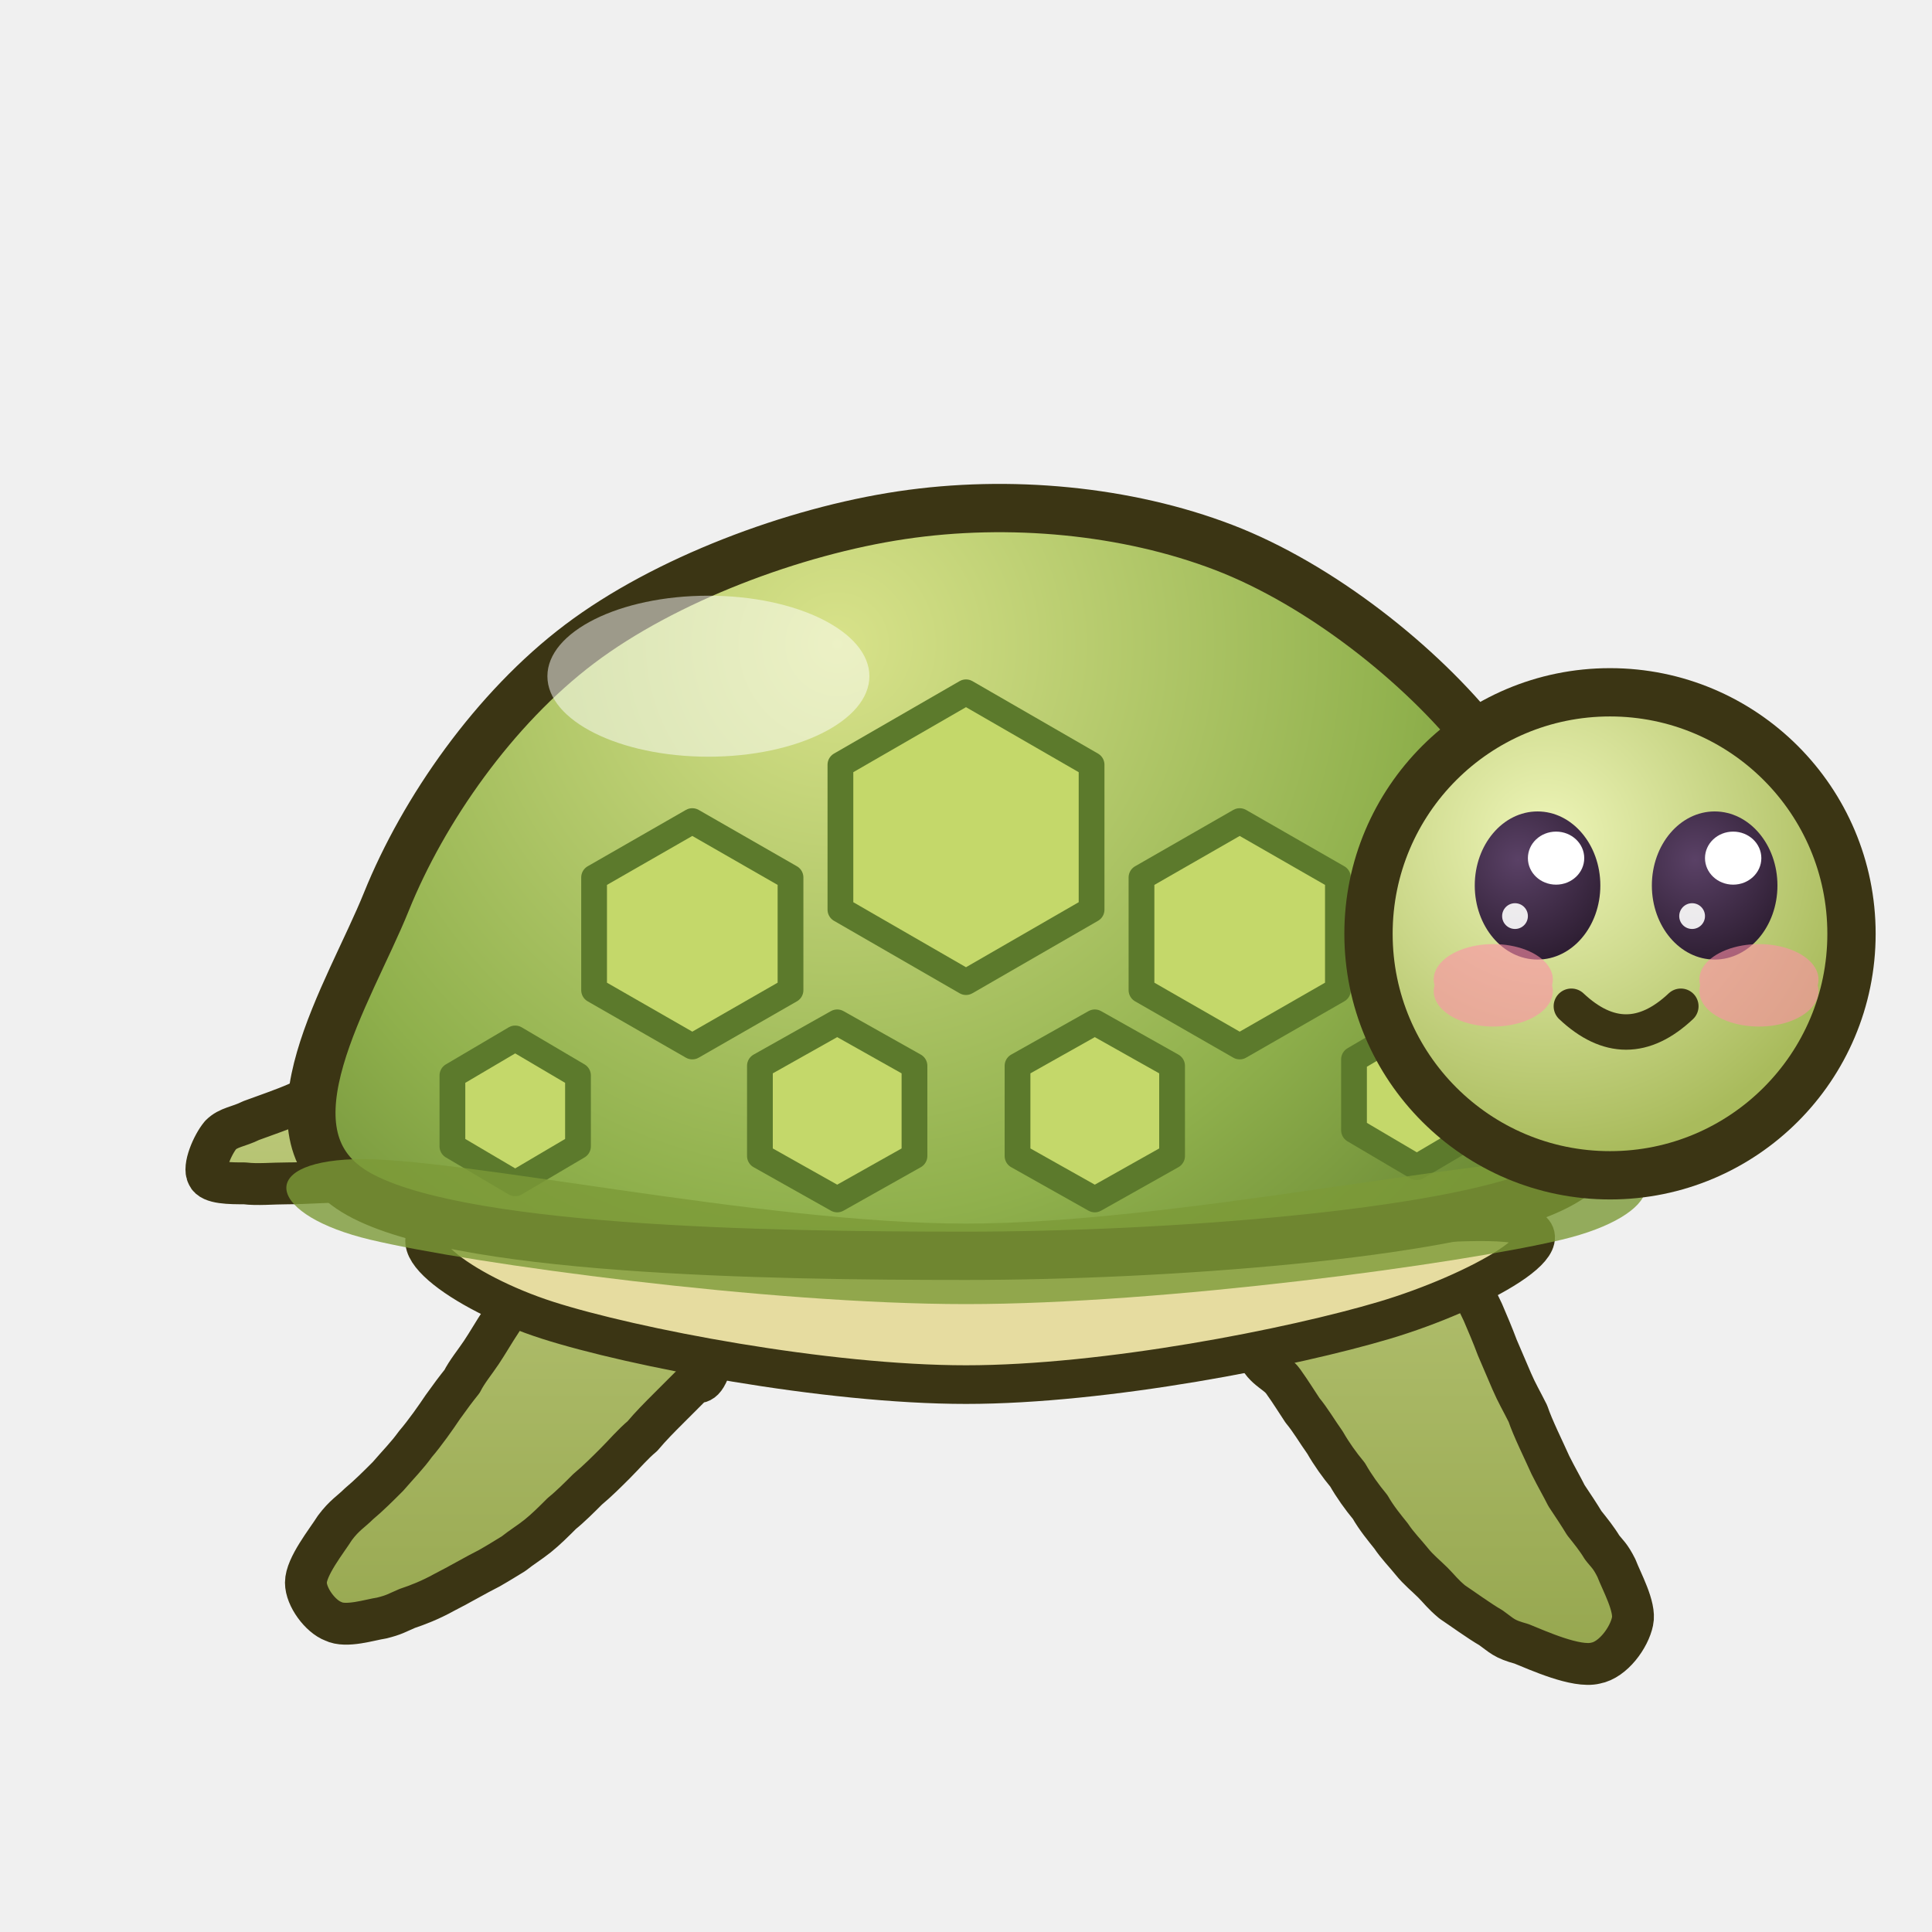
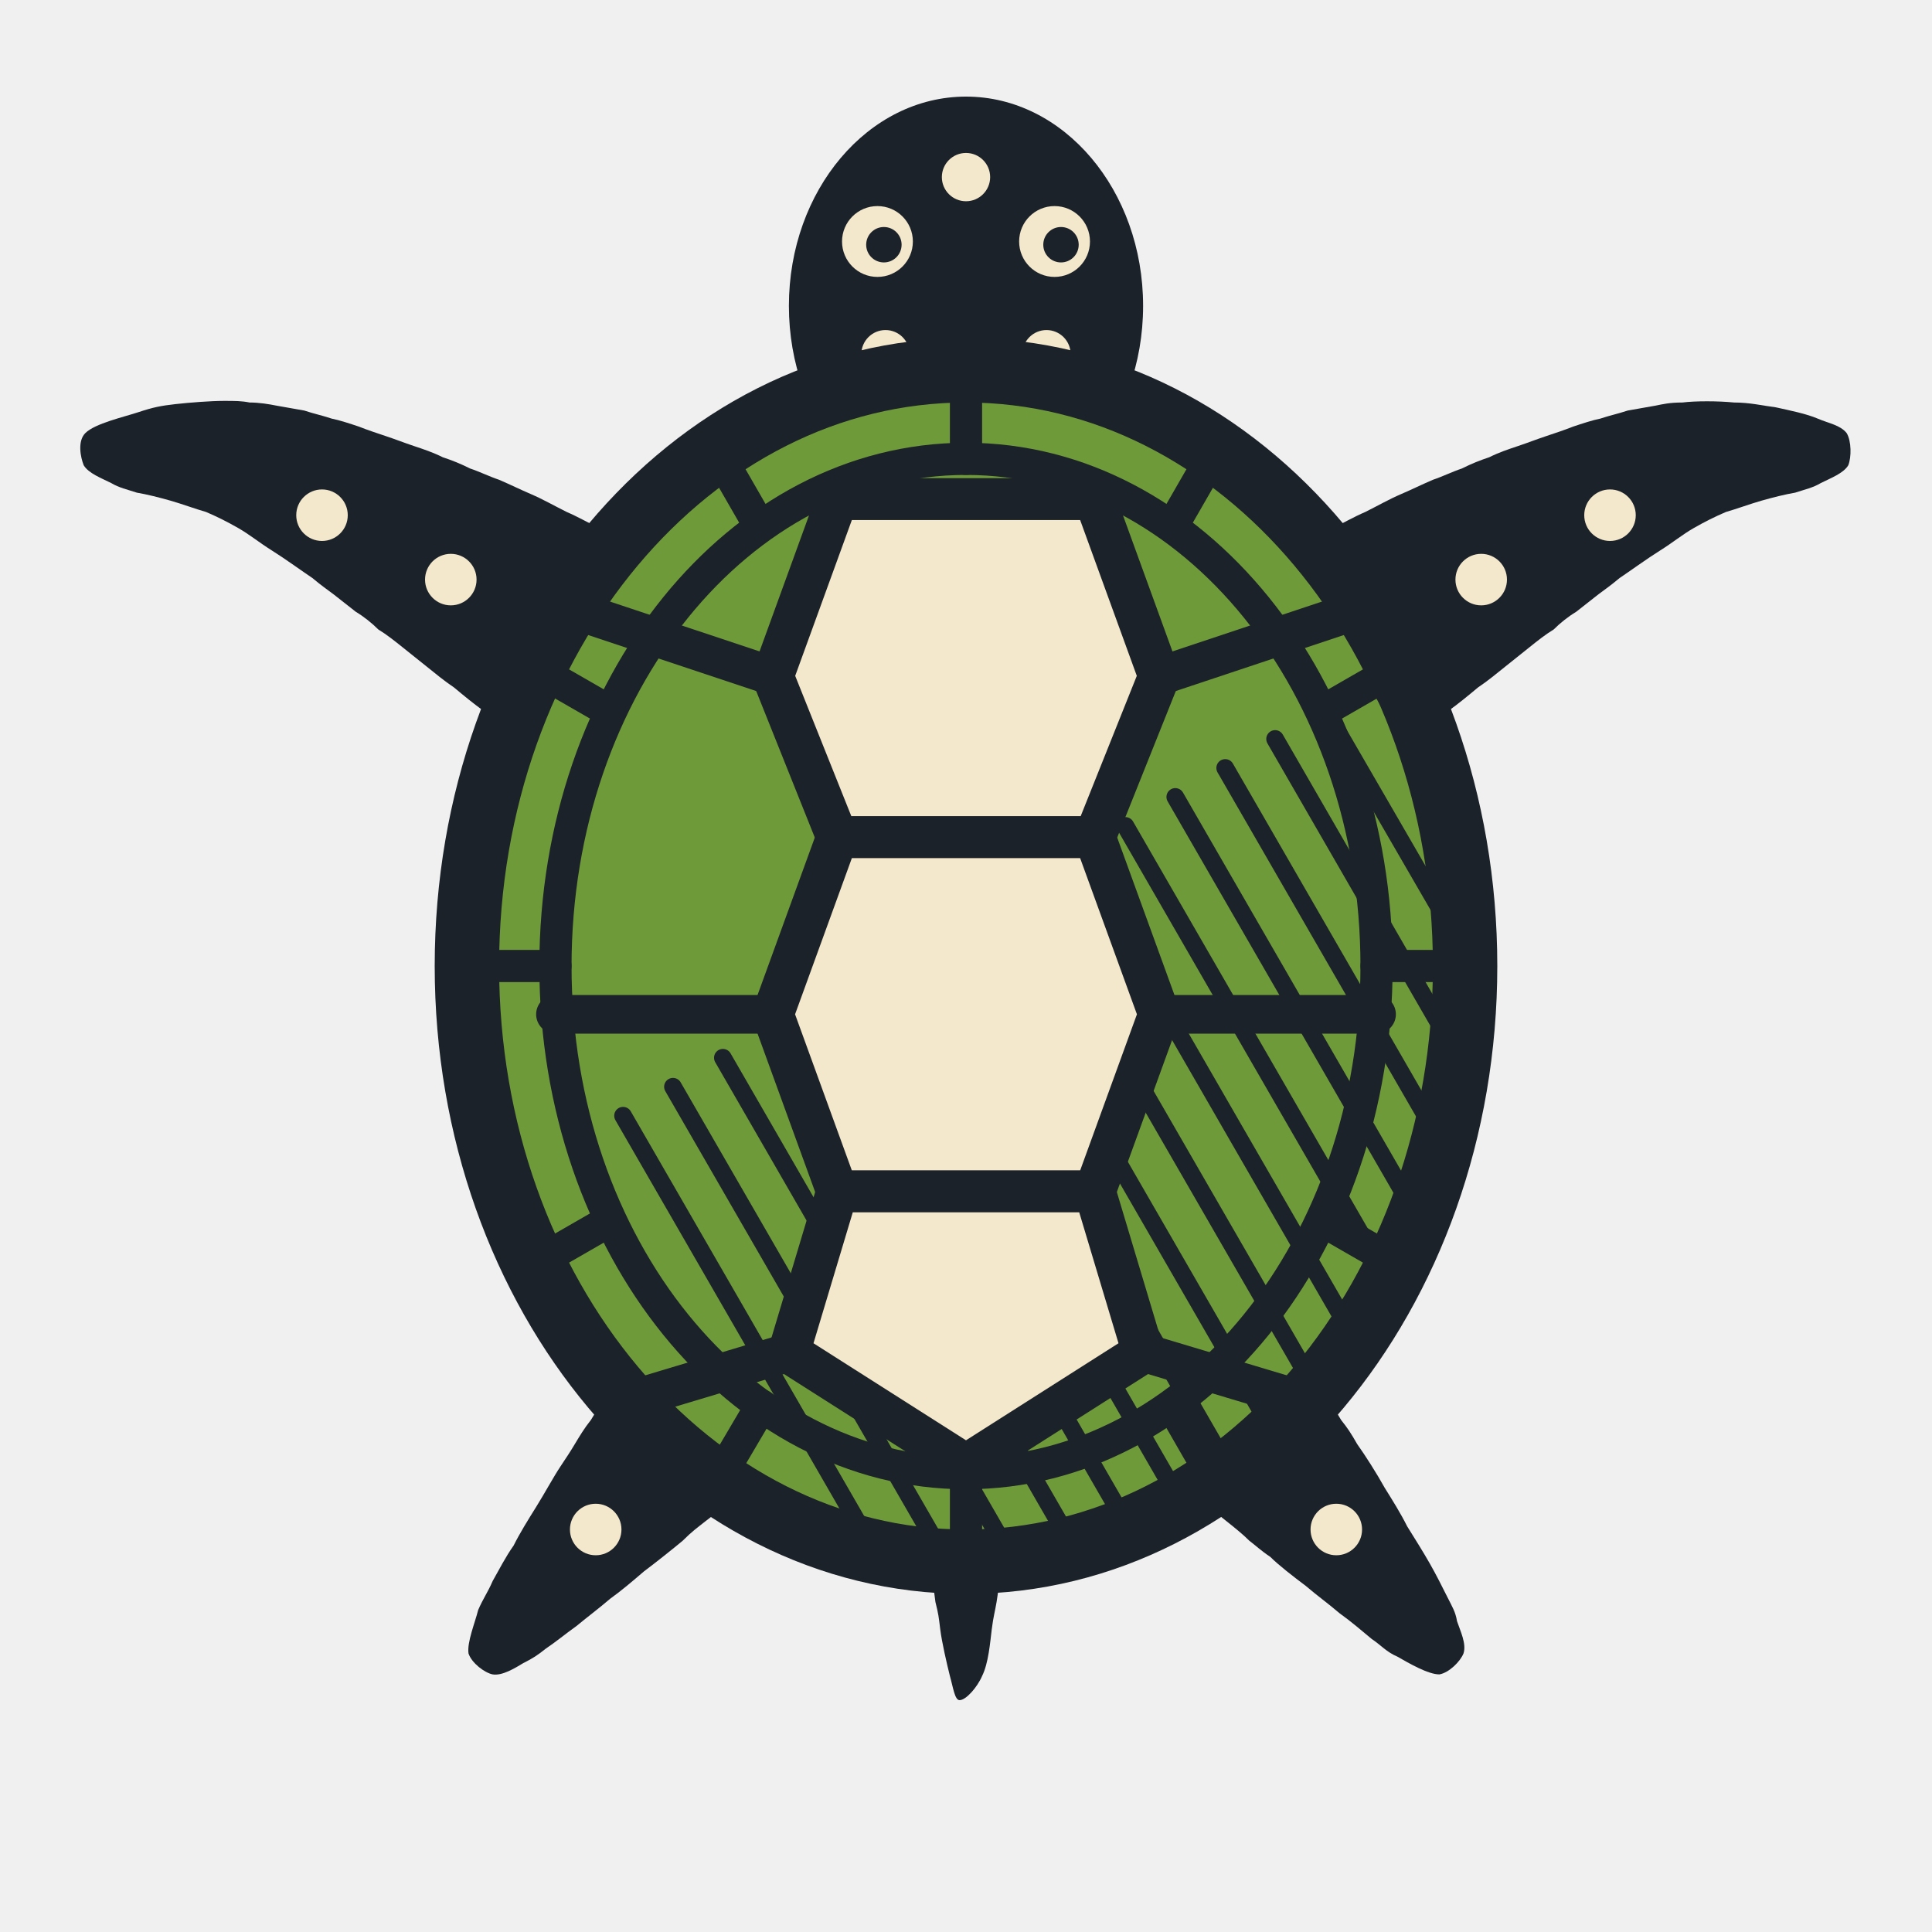
<svg xmlns="http://www.w3.org/2000/svg" viewBox="0 0 120 120" width="120" height="120">
  <defs>
-     <linearGradient id="turtleg0" gradientUnits="userSpaceOnUse" x1="0" y1="40" x2="0" y2="104">
-       <stop offset="0" stop-color="#d9e39a" />
-       <stop offset="1" stop-color="#95a64e" />
-     </linearGradient>
-     <linearGradient id="turtleg1" gradientUnits="userSpaceOnUse" x1="0" y1="40" x2="0" y2="104">
-       <stop offset="0" stop-color="#d9e39a" />
-       <stop offset="1" stop-color="#95a64e" />
-     </linearGradient>
-     <linearGradient id="turtleg2" gradientUnits="userSpaceOnUse" x1="0" y1="40" x2="0" y2="104">
-       <stop offset="0" stop-color="#d9e39a" />
-       <stop offset="1" stop-color="#95a64e" />
-     </linearGradient>
-     <radialGradient id="turtleg3" gradientUnits="userSpaceOnUse" cx="52" cy="40" r="60">
-       <stop offset="0" stop-color="#d8e28a" />
-       <stop offset="0.6" stop-color="#8fb04c" />
-       <stop offset="1" stop-color="#5c7a2c" />
-     </radialGradient>
-     <radialGradient id="turtleg4" gradientUnits="userSpaceOnUse" cx="96" cy="52" r="20">
-       <stop offset="0" stop-color="#eef5b8" />
-       <stop offset="1" stop-color="#a9bb5c" />
-     </radialGradient>
-     <radialGradient id="turtleg5" gradientUnits="userSpaceOnUse" cx="94.3" cy="53.4" r="6.9">
-       <stop offset="0" stop-color="#5a4166" />
-       <stop offset="1" stop-color="#2a1b2e" />
-     </radialGradient>
-     <radialGradient id="turtleg6" gradientUnits="userSpaceOnUse" cx="105.3" cy="53.4" r="6.9">
-       <stop offset="0" stop-color="#5a4166" />
-       <stop offset="1" stop-color="#2a1b2e" />
-     </radialGradient>
+     <clipPath id="turtlec0">
+       <path d="M29,60 A31,37 0 1,0 91,60 A31,37 0 1,0 29,60 Z" />
+     </clipPath>
+     <clipPath id="turtlec1">
+       <path d="M29,60 A31,37 0 1,0 91,60 A31,37 0 1,0 29,60 Z" />
+     </clipPath>
  </defs>
-   <path d="M35,75.9 C33.7,76.7 33.8,77.8 33.4,78.5 C33,79.2 32.7,79.6 32.3,80.2 C31.9,80.8 31.5,81.5 31.1,82.1 C30.7,82.7 30.3,83.4 29.9,84 C29.5,84.6 29,85.2 28.7,85.8 C28.3,86.3 28,86.7 27.5,87.4 C27.1,88 26.4,89 25.8,89.7 C25.3,90.4 24.7,91 24.1,91.7 C23.5,92.3 22.9,92.9 22.3,93.4 C21.8,93.9 21.4,94.1 20.8,94.9 C20.3,95.7 19,97.3 19,98.3 C19,99.2 19.9,100.4 20.7,100.7 C21.5,101.1 23,100.6 23.7,100.5 C24.5,100.3 24.6,100.2 25.3,99.9 C25.9,99.7 26.7,99.4 27.6,98.9 C28.4,98.5 29.6,97.8 30.4,97.4 C31.1,97 31.4,96.8 31.9,96.5 C32.4,96.1 32.9,95.8 33.4,95.4 C33.9,95 34.4,94.5 34.9,94 C35.4,93.6 36,93 36.5,92.5 C37.1,92 37.7,91.4 38.2,90.9 C38.8,90.3 39.3,89.7 39.9,89.2 C40.4,88.6 41,88 41.5,87.5 C42,87 42.5,86.5 42.9,86.1 C43.3,85.6 43.6,86.3 44.1,84.9 C44.6,83.5 46.6,79.6 46.1,77.7 C45.6,75.8 42.9,73.9 41,73.6 C39.2,73.3 36.2,75.1 35,75.9 Z" fill="url(#turtleg0)" stroke="#3b3514" stroke-width="2.6" stroke-linecap="round" stroke-linejoin="round" />
-   <path d="M77.9,83.4 C78.2,85 79.2,85.1 79.7,85.8 C80.2,86.5 80.5,87 80.9,87.6 C81.4,88.2 81.8,88.9 82.3,89.6 C82.7,90.3 83.2,91 83.7,91.6 C84.1,92.3 84.6,93 85.1,93.6 C85.5,94.3 86,94.9 86.4,95.4 C86.8,96 87.3,96.5 87.7,97 C88.1,97.5 88.6,97.9 89,98.3 C89.4,98.7 89.6,99 90.2,99.5 C90.8,99.9 91.9,100.7 92.6,101.1 C93.3,101.6 93.4,101.8 94.5,102.1 C95.5,102.5 97.9,103.6 99.1,103.3 C100.2,103.1 101.2,101.7 101.4,100.7 C101.6,99.8 100.7,98.2 100.4,97.4 C100,96.6 99.8,96.5 99.5,96.1 C99.2,95.6 98.8,95.1 98.4,94.6 C98.1,94.1 97.7,93.5 97.3,92.9 C97,92.3 96.7,91.8 96.3,91 C95.9,90.1 95.2,88.7 94.9,87.8 C94.5,87 94.2,86.5 93.9,85.8 C93.6,85.1 93.3,84.4 93,83.7 C92.7,82.9 92.4,82.2 92.1,81.5 C91.8,80.9 91.5,80.2 91.2,79.6 C91,79 91.8,79 90.6,77.9 C89.4,76.8 86.2,73.2 84.1,73 C82,72.8 79,74.7 78,76.4 C77,78.1 77.6,81.8 77.9,83.4 Z" fill="url(#turtleg1)" stroke="#3b3514" stroke-width="2.6" stroke-linecap="round" stroke-linejoin="round" />
-   <path d="M23.3,66.6 C22.4,66.5 22.2,67.1 21.4,67.5 C20.6,67.8 19.5,68.2 18.5,68.5 C17.6,68.9 16.4,69.3 15.6,69.6 C14.8,70 14.2,70 13.7,70.5 C13.2,71.1 12.6,72.5 12.9,73 C13.1,73.5 14.3,73.5 15.2,73.5 C16,73.6 16.9,73.5 17.9,73.5 C18.9,73.5 20.1,73.4 21.1,73.4 C22.1,73.4 22.8,73.7 23.8,73.4 C24.8,73 26.8,72.1 27.3,71.1 C27.8,70.2 27.3,68.4 26.6,67.7 C26,66.9 24.2,66.6 23.3,66.6 Z" fill="url(#turtleg2)" stroke="#3b3514" stroke-width="2.6" stroke-linecap="round" stroke-linejoin="round" />
-   <path d="M28,76 C23.7,76.7 28.7,80.3 34,82 C39.3,83.7 51.3,86 60,86 C68.7,86 80.3,83.7 86,82 C91.7,80.3 98.3,76.7 94,76 C89.7,75.3 71,78 60,78 C49,78 32.3,75.3 28,76 Z" fill="#e6dca0" stroke="#3b3514" stroke-width="2.4" stroke-linecap="round" stroke-linejoin="round" />
-   <path d="M22,74 C16,70.3 21.7,61.7 24,56 C26.3,50.3 30.7,44 36,40 C41.3,36 49.3,33 56,32 C62.7,31 70,31.7 76,34 C82,36.3 88.3,41.3 92,46 C95.7,50.7 97.3,57.3 98,62 C98.7,66.7 102.3,71.3 96,74 C89.7,76.7 72.3,78 60,78 C47.7,78 28,77.7 22,74 Z" fill="url(#turtleg3)" stroke="#3b3514" stroke-width="3" stroke-linecap="round" stroke-linejoin="round" />
-   <path d="M60,43 L67.8,47.5 L67.8,56.5 L60,61 L52.2,56.5 L52.2,47.5 Z" fill="#c4d86a" stroke="#5c7a2c" stroke-width="1.6" stroke-linecap="round" stroke-linejoin="round" />
-   <path d="M43,51 L49.1,54.5 L49.1,61.5 L43,65 L36.9,61.5 L36.9,54.5 Z" fill="#c4d86a" stroke="#5c7a2c" stroke-width="1.6" stroke-linecap="round" stroke-linejoin="round" />
-   <path d="M77,51 L83.1,54.5 L83.1,61.5 L77,65 L70.9,61.5 L70.9,54.5 Z" fill="#c4d86a" stroke="#5c7a2c" stroke-width="1.6" stroke-linecap="round" stroke-linejoin="round" />
-   <path d="M52,63.5 L56.8,66.2 L56.8,71.8 L52,74.5 L47.2,71.8 L47.2,66.2 Z" fill="#c4d86a" stroke="#5c7a2c" stroke-width="1.6" stroke-linecap="round" stroke-linejoin="round" />
-   <path d="M68,63.5 L72.8,66.2 L72.8,71.8 L68,74.5 L63.2,71.8 L63.2,66.2 Z" fill="#c4d86a" stroke="#5c7a2c" stroke-width="1.6" stroke-linecap="round" stroke-linejoin="round" />
-   <path d="M32,64.5 L35.9,66.8 L35.9,71.2 L32,73.5 L28.1,71.2 L28.1,66.8 Z" fill="#c4d86a" stroke="#5c7a2c" stroke-width="1.6" stroke-linecap="round" stroke-linejoin="round" />
-   <path d="M88,63.5 L91.9,65.8 L91.9,70.2 L88,72.5 L84.1,70.2 L84.1,65.8 Z" fill="#c4d86a" stroke="#5c7a2c" stroke-width="1.6" stroke-linecap="round" stroke-linejoin="round" />
-   <path d="M22,72 C28.2,71.8 47.3,76 60,76 C72.7,76 91.8,71.8 98,72 C104.2,72.2 103.3,75.5 97,77 C90.7,78.5 72.3,81 60,81 C47.7,81 29.3,78.5 23,77 C16.7,75.5 15.8,72.2 22,72 Z" fill="#7c9a38" fill-opacity="0.8" />
-   <path d="M34,42 A10,5 0 1,0 54,42 A10,5 0 1,0 34,42 Z" fill="#ffffff" fill-opacity="0.5" />
-   <path d="M85,58 A15,15 0 1,0 115,58 A15,15 0 1,0 85,58 Z" fill="url(#turtleg4)" stroke="#3b3514" stroke-width="3" stroke-linecap="round" stroke-linejoin="round" />
-   <path d="M91.6,55 A3.9,4.6 0 1,0 99.4,55 A3.9,4.6 0 1,0 91.6,55 Z" fill="url(#turtleg5)" />
-   <path d="M94.9,53.3 A1.7,1.6 0 1,0 98.4,53.3 A1.7,1.6 0 1,0 94.9,53.3 Z" fill="#ffffff" />
-   <path d="M93.3,56.9 A0.8,0.8 0 1,0 94.9,56.9 A0.8,0.8 0 1,0 93.3,56.9 Z" fill="#ffffff" fill-opacity="0.9" />
-   <path d="M102.6,55 A3.9,4.6 0 1,0 110.4,55 A3.9,4.6 0 1,0 102.6,55 Z" fill="url(#turtleg6)" />
-   <path d="M105.9,53.3 A1.7,1.6 0 1,0 109.4,53.3 A1.7,1.6 0 1,0 105.9,53.3 Z" fill="#ffffff" />
-   <path d="M104.3,56.9 A0.8,0.8 0 1,0 105.9,56.9 A0.8,0.8 0 1,0 104.3,56.9 Z" fill="#ffffff" fill-opacity="0.9" />
-   <path d="M89.1,61.2 A3.7,2.2 0 1,0 96.4,61.2 A3.7,2.2 0 1,0 89.1,61.2 Z" fill="#ff8fa8" fill-opacity="0.6" />
-   <path d="M105.6,61.2 A3.7,2.2 0 1,0 112.9,61.2 A3.7,2.2 0 1,0 105.6,61.2 Z" fill="#ff8fa8" fill-opacity="0.6" />
-   <path d="M97.6,62.5 Q101,65.7 104.4,62.5" fill="none" stroke="#3b3514" stroke-width="2.2" stroke-linecap="round" stroke-linejoin="round" />
+   <path d="M46.4,37.3 C45.3,35.9 44.4,36.4 43.6,36.1 C42.8,35.7 42.4,35.4 41.7,35.1 C41,34.8 40.3,34.4 39.6,34 C38.9,33.7 38.1,33.3 37.4,32.9 C36.6,32.5 35.9,32.1 35.2,31.8 C34.4,31.4 33.7,31 33,30.7 C32.3,30.4 31.7,30.1 31,29.8 C30.4,29.6 29.8,29.3 29.2,29.1 C28.6,28.8 28.1,28.6 27.5,28.4 C26.9,28.1 26.3,27.9 25.7,27.7 C25.1,27.5 24.6,27.3 24,27.1 C23.4,26.9 22.8,26.7 22.3,26.5 C21.7,26.3 21.1,26.1 20.6,26 C20,25.8 19.5,25.7 18.9,25.5 C18.3,25.4 17.8,25.3 17.2,25.2 C16.7,25.1 16.1,25 15.5,25 C15,24.9 14.6,24.9 13.9,24.9 C13.1,24.9 11.8,25 10.9,25.1 C10,25.2 9.5,25.3 8.6,25.6 C7.7,25.9 5.9,26.3 5.3,26.9 C4.8,27.4 5,28.4 5.2,28.9 C5.5,29.4 6.3,29.7 6.9,30 C7.4,30.3 7.9,30.4 8.5,30.6 C9.1,30.7 9.9,30.9 10.6,31.1 C11.3,31.3 12.1,31.6 12.8,31.8 C13.5,32.1 14.1,32.4 14.8,32.8 C15.5,33.2 16.1,33.7 16.9,34.2 C17.7,34.7 18.8,35.5 19.4,35.9 C20,36.4 20.3,36.6 20.7,36.9 C21.2,37.3 21.6,37.6 22.1,38 C22.6,38.3 23.1,38.7 23.5,39.1 C24,39.4 24.5,39.8 25,40.2 C25.5,40.6 26,41 26.5,41.4 C27,41.8 27.6,42.3 28.2,42.7 C28.8,43.2 29.4,43.7 30.1,44.2 C30.7,44.7 31.3,45.2 31.9,45.7 C32.5,46.2 33.1,46.7 33.7,47.2 C34.3,47.7 34.8,48.1 35.3,48.6 C35.8,49 34.9,49.3 36.6,49.8 C38.4,50.2 43.4,52 45.6,51.1 C47.8,50.3 49.9,46.7 50,44.4 C50.1,42.1 47.4,38.7 46.4,37.3 Z" fill="#1c2229" />
+   <path d="M82.4,50.7 C84.1,50.3 84,49.1 84.7,48.6 C85.4,48 85.7,47.7 86.3,47.2 C86.9,46.7 87.5,46.2 88.1,45.7 C88.7,45.2 89.3,44.7 89.9,44.2 C90.6,43.7 91.2,43.2 91.8,42.7 C92.4,42.3 93,41.8 93.5,41.4 C94,41 94.5,40.6 95,40.2 C95.5,39.8 96,39.4 96.5,39.1 C96.9,38.7 97.4,38.3 97.9,38 C98.4,37.6 98.8,37.3 99.3,36.9 C99.7,36.6 100,36.4 100.6,35.9 C101.2,35.5 102.3,34.7 103.1,34.2 C103.9,33.7 104.5,33.2 105.2,32.8 C105.9,32.4 106.5,32.1 107.2,31.8 C107.9,31.6 108.7,31.3 109.4,31.1 C110.1,30.9 110.9,30.7 111.5,30.6 C112.1,30.4 112.6,30.3 113.1,30 C113.7,29.7 114.5,29.4 114.8,28.9 C115,28.4 115,27.4 114.7,26.9 C114.3,26.4 113.6,26.3 112.9,26 C112.2,25.7 111.2,25.5 110.3,25.3 C109.5,25.2 108.7,25 107.7,25 C106.7,24.9 105.3,24.9 104.5,25 C103.7,25 103.3,25.1 102.8,25.2 C102.2,25.3 101.7,25.4 101.1,25.5 C100.5,25.7 100,25.8 99.4,26 C98.9,26.1 98.3,26.3 97.7,26.5 C97.2,26.7 96.6,26.9 96,27.1 C95.4,27.3 94.9,27.5 94.3,27.7 C93.7,27.9 93.1,28.1 92.5,28.4 C91.9,28.6 91.4,28.8 90.8,29.1 C90.2,29.3 89.6,29.6 89,29.8 C88.3,30.1 87.7,30.4 87,30.7 C86.3,31 85.6,31.4 84.8,31.8 C84.1,32.1 83.4,32.5 82.6,32.9 C81.9,33.3 81.1,33.7 80.4,34 C79.7,34.4 79,34.8 78.3,35.1 C77.6,35.4 77,35.8 76.4,36.1 C75.8,36.3 75.9,35.4 74.8,36.8 C73.8,38.2 70.1,42.1 70,44.4 C69.9,46.8 72.3,50.1 74.4,51.1 C76.4,52.2 80.7,51.1 82.4,50.7 Z" fill="#1c2229" />
+   <path d="M40.5,82 C39.4,82.7 39.9,83.2 39.4,84 C38.9,84.8 38.1,86 37.6,86.7 C37.2,87.4 37,87.7 36.7,88.2 C36.3,88.7 36,89.2 35.7,89.7 C35.4,90.2 35.2,90.5 34.8,91.1 C34.4,91.7 33.8,92.8 33.3,93.6 C32.8,94.4 32.3,95.2 31.9,96 C31.4,96.7 31,97.5 30.6,98.2 C30.3,98.9 30,99.3 29.7,100 C29.5,100.8 29,102 29.1,102.7 C29.3,103.3 30.1,103.9 30.6,104 C31.2,104.1 32,103.6 32.5,103.3 C33.1,103 33.4,102.8 33.9,102.4 C34.5,102 35.1,101.5 35.8,101 C36.4,100.5 37.2,99.9 37.9,99.3 C38.6,98.8 39.3,98.2 40,97.6 C40.8,97 41.8,96.2 42.4,95.7 C43,95.1 43.3,94.9 43.8,94.5 C44.2,94.2 44.7,93.8 45.1,93.4 C45.6,93 45.8,92.8 46.4,92.3 C47,91.8 47.9,91.9 48.7,90.5 C49.4,89.2 51.1,85.9 50.7,84.1 C50.3,82.4 47.9,80.5 46.2,80.1 C44.5,79.8 41.7,81.4 40.5,82 Z" fill="#1c2229" />
+   <path d="M70.5,90 C71,91.2 71.7,90.8 72.4,91.3 C73.1,91.9 74.2,92.9 74.9,93.4 C75.5,93.9 75.8,94.2 76.2,94.5 C76.7,94.9 77.2,95.3 77.6,95.7 C78,96 78.3,96.3 78.9,96.7 C79.4,97.2 80.3,97.9 81.1,98.5 C81.8,99.1 82.5,99.6 83.2,100.2 C83.9,100.7 84.6,101.3 85.2,101.8 C85.8,102.2 86.1,102.6 86.8,102.9 C87.5,103.3 88.7,104 89.4,104 C90,103.9 90.7,103.2 90.9,102.7 C91.1,102.1 90.7,101.3 90.5,100.7 C90.4,100.1 90.2,99.8 89.9,99.2 C89.6,98.6 89.2,97.8 88.8,97.1 C88.4,96.4 87.9,95.6 87.4,94.8 C87,94 86.5,93.2 86,92.4 C85.5,91.5 84.8,90.4 84.3,89.7 C83.9,89 83.7,88.7 83.3,88.2 C83,87.7 82.7,87.2 82.4,86.7 C82,86.3 81.8,86 81.4,85.3 C81,84.7 81.2,83.7 79.9,82.9 C78.6,82 75.6,79.9 73.8,80.1 C72,80.3 69.8,82.5 69.3,84.1 C68.8,85.8 70,88.8 70.5,90 Z" fill="#1c2229" />
+   <path d="M57,94 C56.8,94.8 57.4,95.3 57.6,96.2 C57.8,97.2 58,98.7 58.1,99.5 C58.3,100.3 58.3,100.4 58.4,101.2 C58.5,102 58.8,103.3 59,104.1 C59.2,104.8 59.3,105.6 59.6,105.6 C60,105.6 60.7,104.8 61,104.1 C61.4,103.3 61.5,102 61.6,101.2 C61.7,100.4 61.8,100.1 61.9,99.5 C62,98.9 62,98.6 62.2,97.8 C62.3,97 62.8,96 62.7,94.9 C62.6,93.9 62.2,92 61.5,91.4 C60.8,90.8 59.2,91 58.5,91.4 C57.8,91.8 57.2,93.2 57,94 Z" fill="#1c2229" />
+   <path d="M18.4,32 A1.6,1.6 0 1,0 21.6,32 A1.6,1.6 0 1,0 18.4,32 Z" fill="#f3e7cc" />
+   <path d="M26.4,36 A1.6,1.6 0 1,0 29.6,36 A1.6,1.6 0 1,0 26.4,36 Z" fill="#f3e7cc" />
+   <path d="M98.4,32 A1.6,1.6 0 1,0 101.6,32 A1.6,1.6 0 1,0 98.4,32 Z" fill="#f3e7cc" />
+   <path d="M90.4,36 A1.6,1.6 0 1,0 93.6,36 A1.6,1.6 0 1,0 90.4,36 Z" fill="#f3e7cc" />
+   <path d="M35.4,95 A1.6,1.6 0 1,0 38.6,95 A1.6,1.6 0 1,0 35.4,95 Z" fill="#f3e7cc" />
+   <path d="M81.4,95 A1.6,1.6 0 1,0 84.6,95 A1.6,1.6 0 1,0 81.4,95 Z" fill="#f3e7cc" />
+   <path d="M49,19 A11,13 0 1,0 71,19 A11,13 0 1,0 49,19 Z" fill="#1c2229" />
+   <path d="M53.5,22 A1.5,1.5 0 1,0 56.5,22 A1.5,1.5 0 1,0 53.5,22 Z" fill="#f3e7cc" />
+   <path d="M63.5,22 A1.5,1.5 0 1,0 66.5,22 A1.5,1.5 0 1,0 63.5,22 Z" fill="#f3e7cc" />
+   <path d="M58.5,11 A1.5,1.5 0 1,0 61.5,11 A1.5,1.5 0 1,0 58.5,11 Z" fill="#f3e7cc" />
+   <path d="M52.3,15 A2.2,2.2 0 1,0 56.7,15 A2.2,2.2 0 1,0 52.3,15 Z" fill="#f3e7cc" />
+   <path d="M53.8,15.2 A1.1,1.1 0 1,0 56,15.2 A1.1,1.1 0 1,0 53.8,15.2 Z" fill="#1c2229" />
+   <path d="M63.3,15 A2.2,2.2 0 1,0 67.7,15 A2.2,2.2 0 1,0 63.3,15 Z" fill="#f3e7cc" />
+   <path d="M64.8,15.2 A1.1,1.1 0 1,0 67,15.2 A1.1,1.1 0 1,0 64.8,15.2 Z" fill="#1c2229" />
+   <path d="M29,60 A31,37 0 1,0 91,60 A31,37 0 1,0 29,60 Z" fill="#6f9a3a" />
+   <g transform="translate(0 0) rotate(0) scale(1 1) translate(0 0)">
+     <g clip-path="url(#turtlec1)">
+       <path d="M85.5,60 L94,60" fill="none" stroke="#1c2229" stroke-width="2" stroke-linecap="round" stroke-linejoin="round" />
+       <path d="M82.1,75.8 L89.4,80" fill="none" stroke="#1c2229" stroke-width="2" stroke-linecap="round" stroke-linejoin="round" />
+       <path d="M72.8,87.3 L77,94.6" fill="none" stroke="#1c2229" stroke-width="2" stroke-linecap="round" stroke-linejoin="round" />
+       <path d="M60,91.5 L60,100" fill="none" stroke="#1c2229" stroke-width="2" stroke-linecap="round" stroke-linejoin="round" />
+       <path d="M47.3,87.3 L43,94.6" fill="none" stroke="#1c2229" stroke-width="2" stroke-linecap="round" stroke-linejoin="round" />
+       <path d="M37.9,75.8 L30.6,80" fill="none" stroke="#1c2229" stroke-width="2" stroke-linecap="round" stroke-linejoin="round" />
+       <path d="M34.5,60 L26,60" fill="none" stroke="#1c2229" stroke-width="2" stroke-linecap="round" stroke-linejoin="round" />
+       <path d="M37.9,44.2 L30.6,40" fill="none" stroke="#1c2229" stroke-width="2" stroke-linecap="round" stroke-linejoin="round" />
+       <path d="M47.2,32.7 L43,25.4" fill="none" stroke="#1c2229" stroke-width="2" stroke-linecap="round" stroke-linejoin="round" />
+       <path d="M60,28.5 L60,20" fill="none" stroke="#1c2229" stroke-width="2" stroke-linecap="round" stroke-linejoin="round" />
+       <path d="M72.8,32.7 L77,25.4" fill="none" stroke="#1c2229" stroke-width="2" stroke-linecap="round" stroke-linejoin="round" />
+       <path d="M82.1,44.2 L89.4,40" fill="none" stroke="#1c2229" stroke-width="2" stroke-linecap="round" stroke-linejoin="round" />
+       <path d="M34.5,60 A25.5,31.5 0 1,0 85.5,60 A25.5,31.5 0 1,0 34.5,60 Z" fill="none" stroke="#1c2229" stroke-width="2" stroke-linecap="round" stroke-linejoin="round" />
+       <g transform="translate(0 0) rotate(0) scale(1 1) translate(0 0)">
+         <g clip-path="url(#turtlec0)">
+           <path d="M88.6,40.5 L117.5,90.6" fill="none" stroke="#1c2229" stroke-width="1.1" stroke-linecap="round" stroke-linejoin="round" />
+           <path d="M85.5,42.3 L114.4,92.4" fill="none" stroke="#1c2229" stroke-width="1.1" stroke-linecap="round" stroke-linejoin="round" />
+           <path d="M82.3,44.1 L111.3,94.2" fill="none" stroke="#1c2229" stroke-width="1.1" stroke-linecap="round" stroke-linejoin="round" />
+           <path d="M79.2,45.9 L108.1,96" fill="none" stroke="#1c2229" stroke-width="1.1" stroke-linecap="round" stroke-linejoin="round" />
+           <path d="M76.1,47.7 L105,97.8" fill="none" stroke="#1c2229" stroke-width="1.1" stroke-linecap="round" stroke-linejoin="round" />
+           <path d="M73,49.5 L101.9,99.6" fill="none" stroke="#1c2229" stroke-width="1.1" stroke-linecap="round" stroke-linejoin="round" />
+           <path d="M69.9,51.3 L98.8,101.4" fill="none" stroke="#1c2229" stroke-width="1.1" stroke-linecap="round" stroke-linejoin="round" />
+           <path d="M66.8,53.1 L95.7,103.2" fill="none" stroke="#1c2229" stroke-width="1.1" stroke-linecap="round" stroke-linejoin="round" />
+           <path d="M63.6,54.9 L92.5,105" fill="none" stroke="#1c2229" stroke-width="1.1" stroke-linecap="round" stroke-linejoin="round" />
+           <path d="M60.5,56.7 L89.4,106.8" fill="none" stroke="#1c2229" stroke-width="1.1" stroke-linecap="round" stroke-linejoin="round" />
+           <path d="M57.4,58.5 L86.3,108.6" fill="none" stroke="#1c2229" stroke-width="1.1" stroke-linecap="round" stroke-linejoin="round" />
+           <path d="M54.3,60.3 L83.2,110.4" fill="none" stroke="#1c2229" stroke-width="1.1" stroke-linecap="round" stroke-linejoin="round" />
+           <path d="M51.2,62.1 L80.1,112.2" fill="none" stroke="#1c2229" stroke-width="1.1" stroke-linecap="round" stroke-linejoin="round" />
+           <path d="M48.1,63.9 L77,114" fill="none" stroke="#1c2229" stroke-width="1.1" stroke-linecap="round" stroke-linejoin="round" />
+           <path d="M44.9,65.7 L73.8,115.8" fill="none" stroke="#1c2229" stroke-width="1.1" stroke-linecap="round" stroke-linejoin="round" />
+           <path d="M41.8,67.5 L70.7,117.6" fill="none" stroke="#1c2229" stroke-width="1.1" stroke-linecap="round" stroke-linejoin="round" />
+           <path d="M38.7,69.3 L67.6,119.4" fill="none" stroke="#1c2229" stroke-width="1.1" stroke-linecap="round" stroke-linejoin="round" />
+         </g>
+       </g>
+     </g>
+   </g>
+   <path d="M52,31 L68,31 L72,42 L68,52 L52,52 L48,42 Z" fill="#f3e7cc" stroke="#1c2229" stroke-width="2.6" stroke-linecap="round" stroke-linejoin="round" />
+   <path d="M52,52 L68,52 L72,63 L68,74 L52,74 L48,63 Z" fill="#f3e7cc" stroke="#1c2229" stroke-width="2.6" stroke-linecap="round" stroke-linejoin="round" />
+   <path d="M52,74 L68,74 L71,84 L60,91 L49,84 Z" fill="#f3e7cc" stroke="#1c2229" stroke-width="2.6" stroke-linecap="round" stroke-linejoin="round" />
+   <path d="M48,42 L36,38" fill="none" stroke="#1c2229" stroke-width="2.4" stroke-linecap="round" stroke-linejoin="round" />
+   <path d="M48,63 L34.5,63" fill="none" stroke="#1c2229" stroke-width="2.4" stroke-linecap="round" stroke-linejoin="round" />
+   <path d="M49,84 L39,87" fill="none" stroke="#1c2229" stroke-width="2.4" stroke-linecap="round" stroke-linejoin="round" />
+   <path d="M72,42 L84,38" fill="none" stroke="#1c2229" stroke-width="2.4" stroke-linecap="round" stroke-linejoin="round" />
+   <path d="M72,63 L85.5,63" fill="none" stroke="#1c2229" stroke-width="2.4" stroke-linecap="round" stroke-linejoin="round" />
+   <path d="M71,84 L81,87" fill="none" stroke="#1c2229" stroke-width="2.4" stroke-linecap="round" stroke-linejoin="round" />
+   <path d="M29,60 A31,37 0 1,0 91,60 A31,37 0 1,0 29,60 Z" fill="none" stroke="#1c2229" stroke-width="4" stroke-linecap="round" stroke-linejoin="round" />
</svg>
